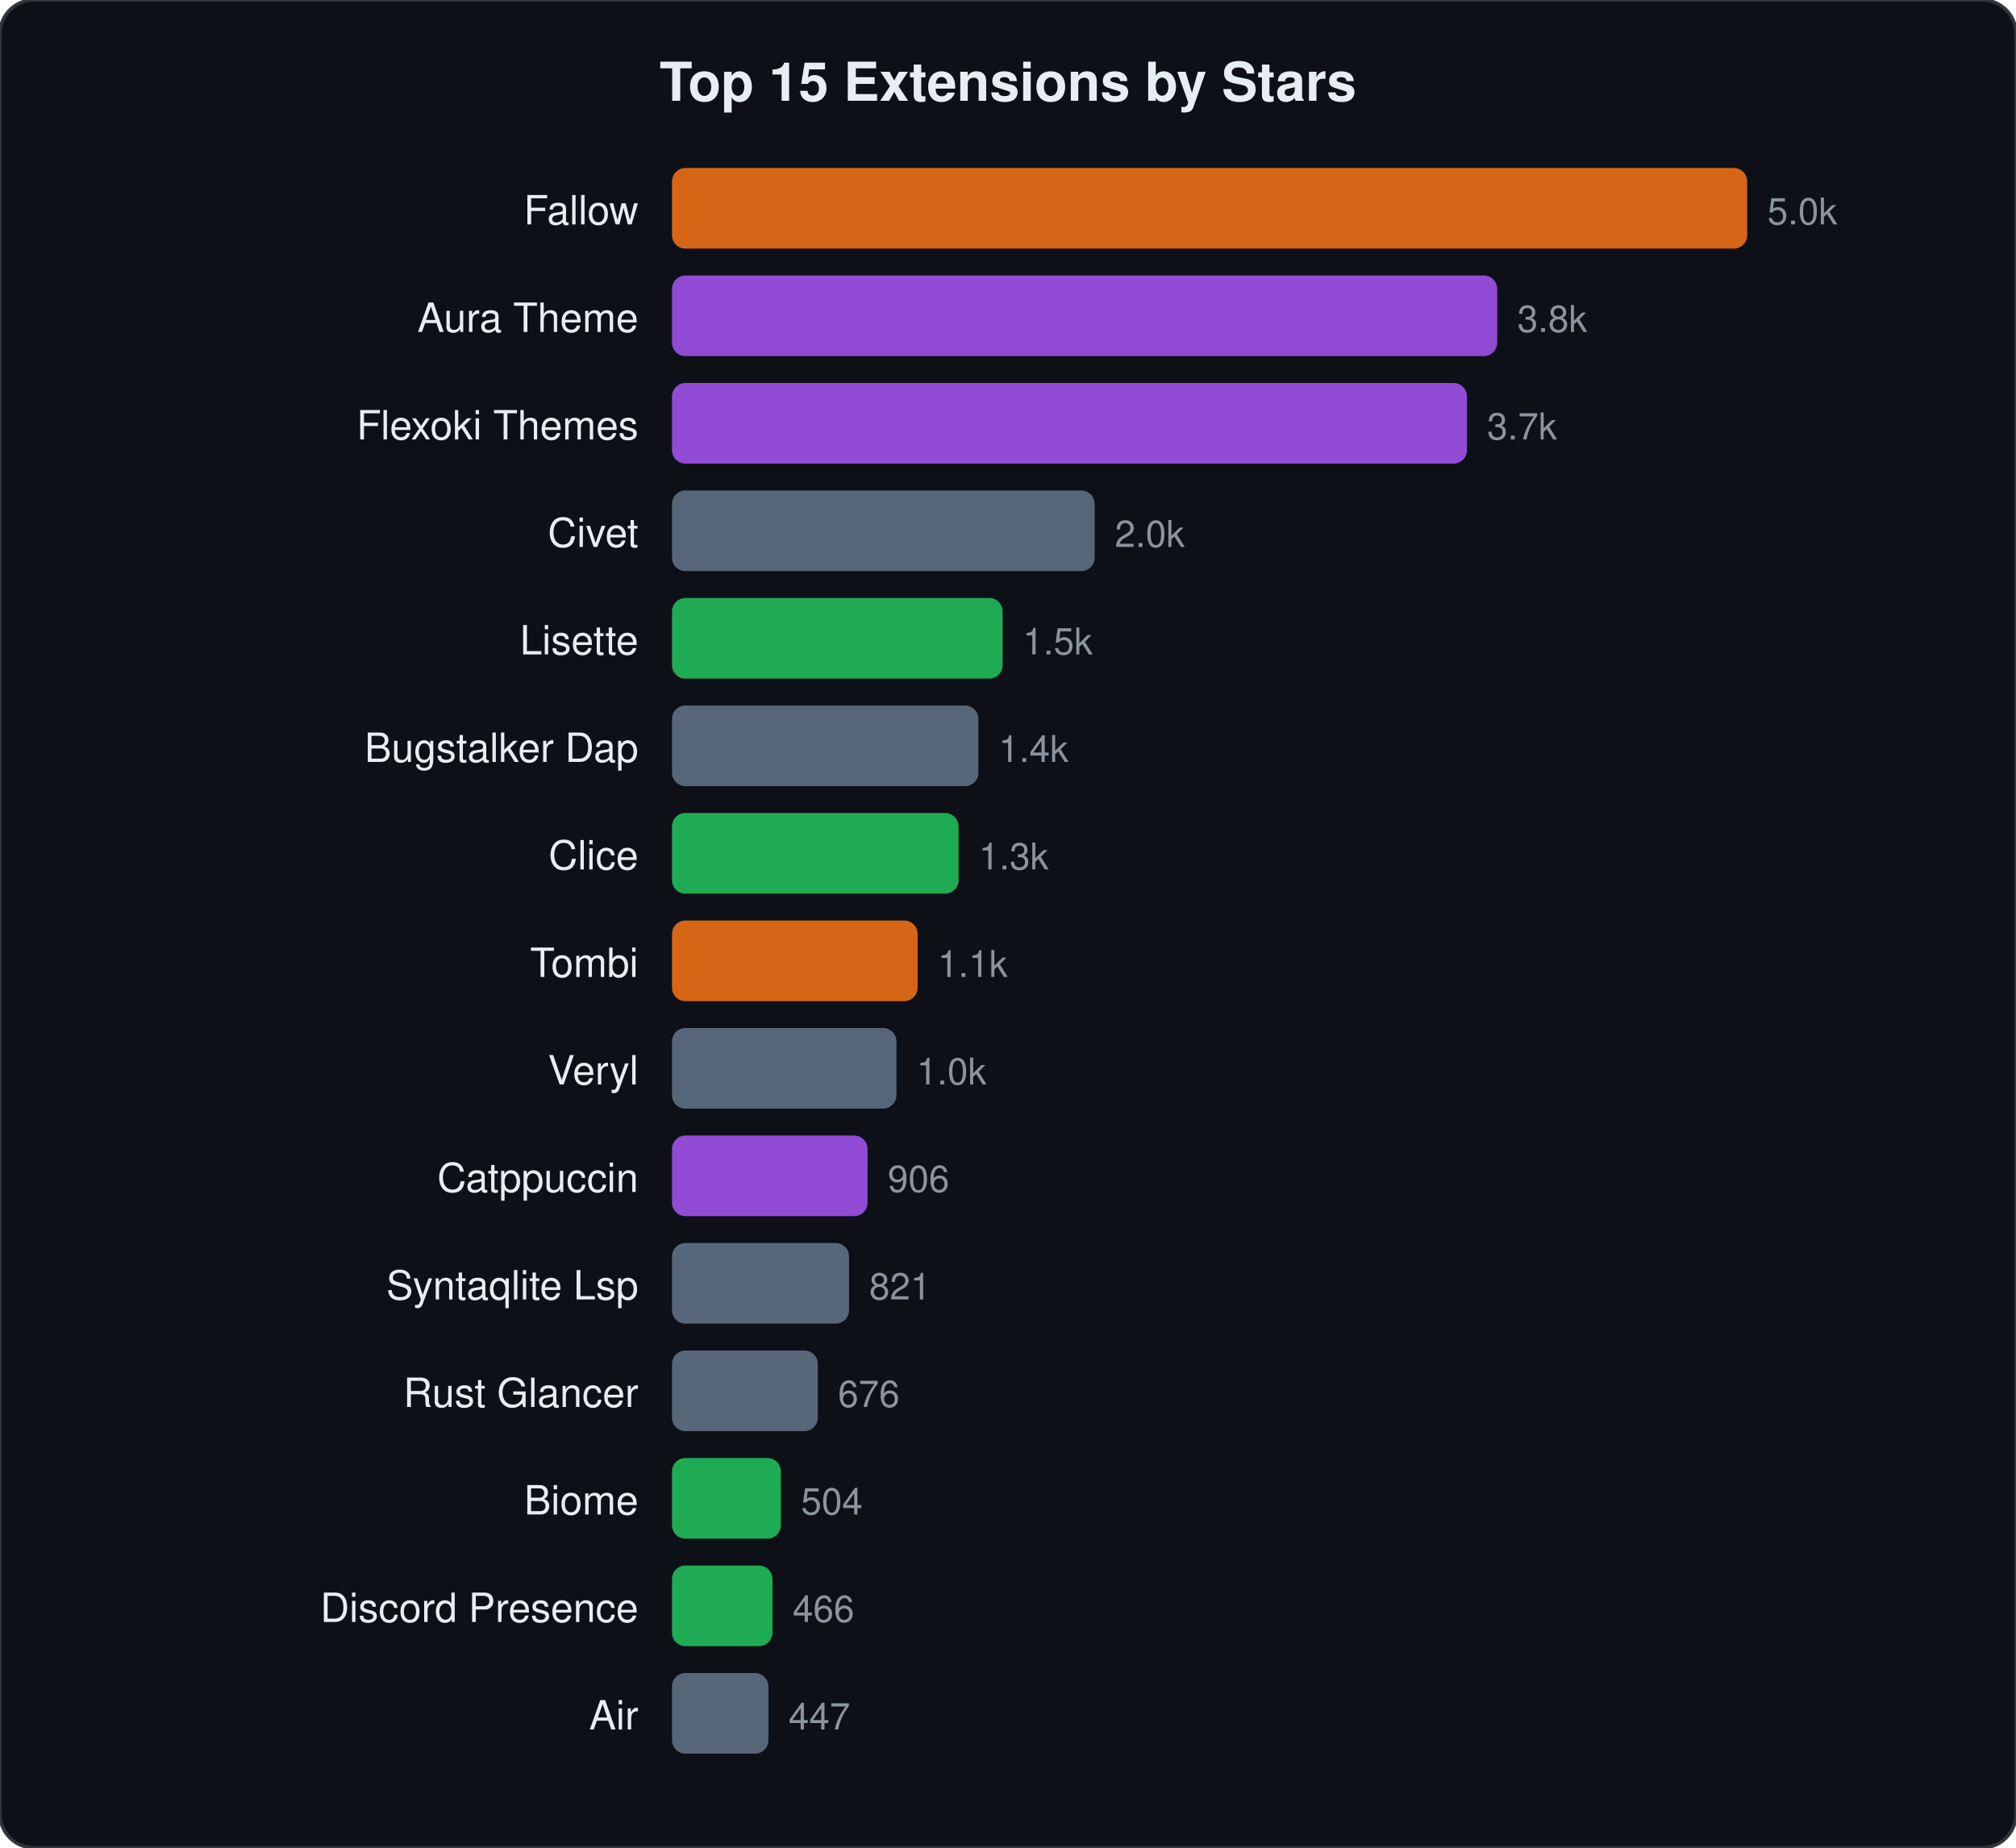
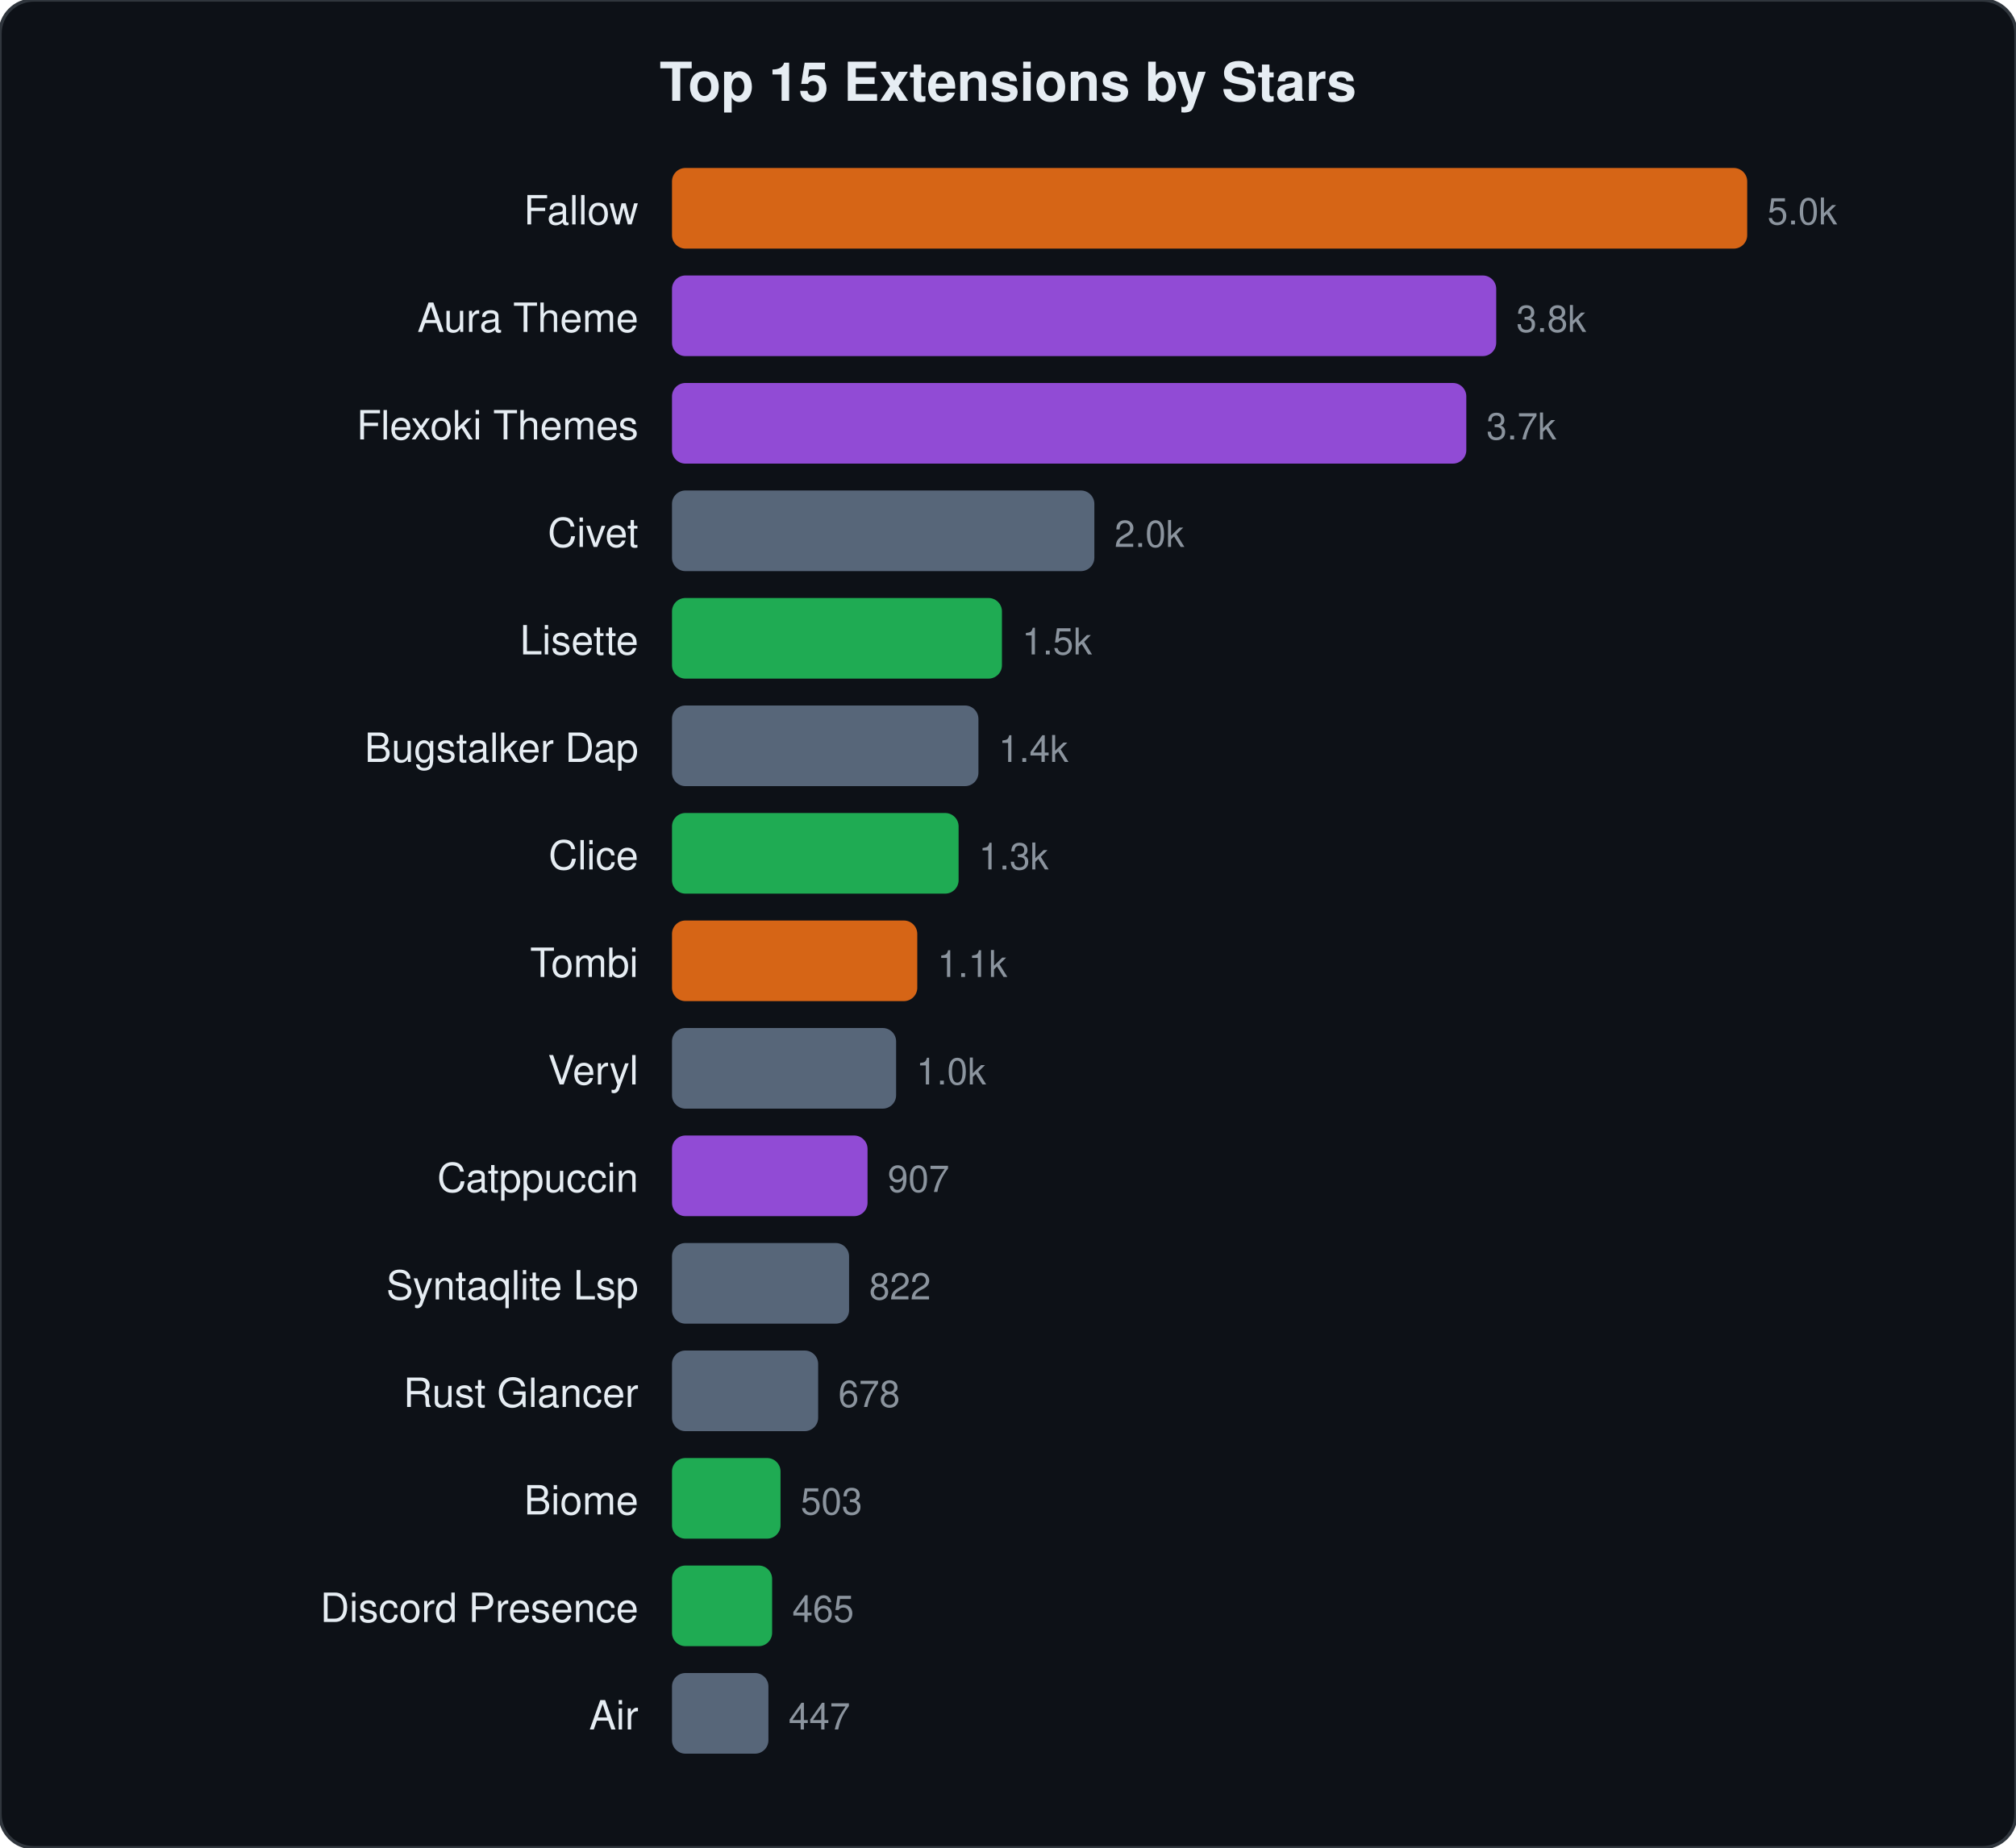
<svg xmlns="http://www.w3.org/2000/svg" viewBox="0 0 600 550" width="600" height="550">
  <style>text{font-family:-apple-system,BlinkMacSystemFont,"Segoe UI",Helvetica,Arial,sans-serif;fill:#e6edf3}.name{font-size:12px}.stars{font-size:11px;fill:#8b949e}.title{font-size:16px;font-weight:600}</style>
  <rect width="600" height="550" rx="10" fill="#0d1117" stroke="#30363d" stroke-width="1" />
  <text x="300" y="30" text-anchor="middle" class="title">Top 15 Extensions by Stars</text>
  <text x="190" y="66.8" text-anchor="end" class="name">Fallow</text>
  <rect x="200" y="50.0" width="320.0" height="24" rx="4" fill="#f97316" opacity="0.85" />
  <text x="526.0" y="66.8" class="stars">5.0k</text>
  <text x="190" y="98.8" text-anchor="end" class="name">Aura Theme</text>
-   <rect x="200" y="82.0" width="245.6" height="24" rx="4" fill="#a855f7" opacity="0.85" />
-   <text x="451.6" y="98.8" class="stars">3.8k</text>
+   <rect x="200" y="82.0" width="245.3" height="24" rx="4" fill="#a855f7" opacity="0.85" />
+   <text x="451.3" y="98.8" class="stars">3.8k</text>
  <text x="190" y="130.8" text-anchor="end" class="name">Flexoki Themes</text>
-   <rect x="200" y="114.0" width="236.6" height="24" rx="4" fill="#a855f7" opacity="0.85" />
-   <text x="442.6" y="130.8" class="stars">3.7k</text>
+   <rect x="200" y="114.0" width="236.4" height="24" rx="4" fill="#a855f7" opacity="0.85" />
+   <text x="442.4" y="130.8" class="stars">3.7k</text>
  <text x="190" y="162.8" text-anchor="end" class="name">Civet</text>
-   <rect x="200" y="146.0" width="125.8" height="24" rx="4" fill="#64748b" opacity="0.85" />
-   <text x="331.8" y="162.8" class="stars">2.0k</text>
+   <rect x="200" y="146.0" width="125.7" height="24" rx="4" fill="#64748b" opacity="0.85" />
+   <text x="331.7" y="162.8" class="stars">2.0k</text>
  <text x="190" y="194.8" text-anchor="end" class="name">Lisette</text>
-   <rect x="200" y="178.0" width="98.4" height="24" rx="4" fill="#22c55e" opacity="0.85" />
-   <text x="304.4" y="194.8" class="stars">1.5k</text>
+   <rect x="200" y="178.0" width="98.2" height="24" rx="4" fill="#22c55e" opacity="0.85" />
+   <text x="304.2" y="194.8" class="stars">1.5k</text>
  <text x="190" y="226.8" text-anchor="end" class="name">Bugstalker Dap</text>
  <rect x="200" y="210.0" width="91.2" height="24" rx="4" fill="#64748b" opacity="0.85" />
  <text x="297.2" y="226.8" class="stars">1.4k</text>
  <text x="190" y="258.8" text-anchor="end" class="name">Clice</text>
  <rect x="200" y="242.0" width="85.3" height="24" rx="4" fill="#22c55e" opacity="0.85" />
  <text x="291.3" y="258.8" class="stars">1.3k</text>
  <text x="190" y="290.8" text-anchor="end" class="name">Tombi</text>
-   <rect x="200" y="274.0" width="73.1" height="24" rx="4" fill="#f97316" opacity="0.85" />
-   <text x="279.1" y="290.8" class="stars">1.1k</text>
+   <rect x="200" y="274.0" width="73.0" height="24" rx="4" fill="#f97316" opacity="0.85" />
+   <text x="279.0" y="290.8" class="stars">1.1k</text>
  <text x="190" y="322.8" text-anchor="end" class="name">Veryl</text>
-   <rect x="200" y="306.0" width="66.8" height="24" rx="4" fill="#64748b" opacity="0.85" />
-   <text x="272.8" y="322.8" class="stars">1.0k</text>
+   <rect x="200" y="306.0" width="66.7" height="24" rx="4" fill="#64748b" opacity="0.85" />
+   <text x="272.7" y="322.8" class="stars">1.0k</text>
  <text x="190" y="354.8" text-anchor="end" class="name">Catppuccin</text>
  <rect x="200" y="338.0" width="58.2" height="24" rx="4" fill="#a855f7" opacity="0.85" />
-   <text x="264.2" y="354.8" class="stars">906</text>
+   <text x="264.2" y="354.8" class="stars">907</text>
  <text x="190" y="386.8" text-anchor="end" class="name">Syntaqlite Lsp</text>
  <rect x="200" y="370.0" width="52.7" height="24" rx="4" fill="#64748b" opacity="0.85" />
-   <text x="258.7" y="386.8" class="stars">821</text>
+   <text x="258.7" y="386.8" class="stars">822</text>
  <text x="190" y="418.8" text-anchor="end" class="name">Rust Glancer</text>
-   <rect x="200" y="402.0" width="43.4" height="24" rx="4" fill="#64748b" opacity="0.85" />
-   <text x="249.4" y="418.8" class="stars">676</text>
+   <rect x="200" y="402.0" width="43.5" height="24" rx="4" fill="#64748b" opacity="0.85" />
+   <text x="249.5" y="418.8" class="stars">678</text>
  <text x="190" y="450.8" text-anchor="end" class="name">Biome</text>
-   <rect x="200" y="434.0" width="32.4" height="24" rx="4" fill="#22c55e" opacity="0.85" />
-   <text x="238.4" y="450.8" class="stars">504</text>
+   <rect x="200" y="434.0" width="32.3" height="24" rx="4" fill="#22c55e" opacity="0.85" />
+   <text x="238.3" y="450.8" class="stars">503</text>
  <text x="190" y="482.8" text-anchor="end" class="name">Discord Presence</text>
-   <rect x="200" y="466.0" width="29.9" height="24" rx="4" fill="#22c55e" opacity="0.85" />
-   <text x="235.9" y="482.8" class="stars">466</text>
+   <rect x="200" y="466.0" width="29.8" height="24" rx="4" fill="#22c55e" opacity="0.85" />
+   <text x="235.8" y="482.8" class="stars">465</text>
  <text x="190" y="514.8" text-anchor="end" class="name">Air</text>
  <rect x="200" y="498.0" width="28.7" height="24" rx="4" fill="#64748b" opacity="0.85" />
  <text x="234.7" y="514.8" class="stars">447</text>
</svg>
